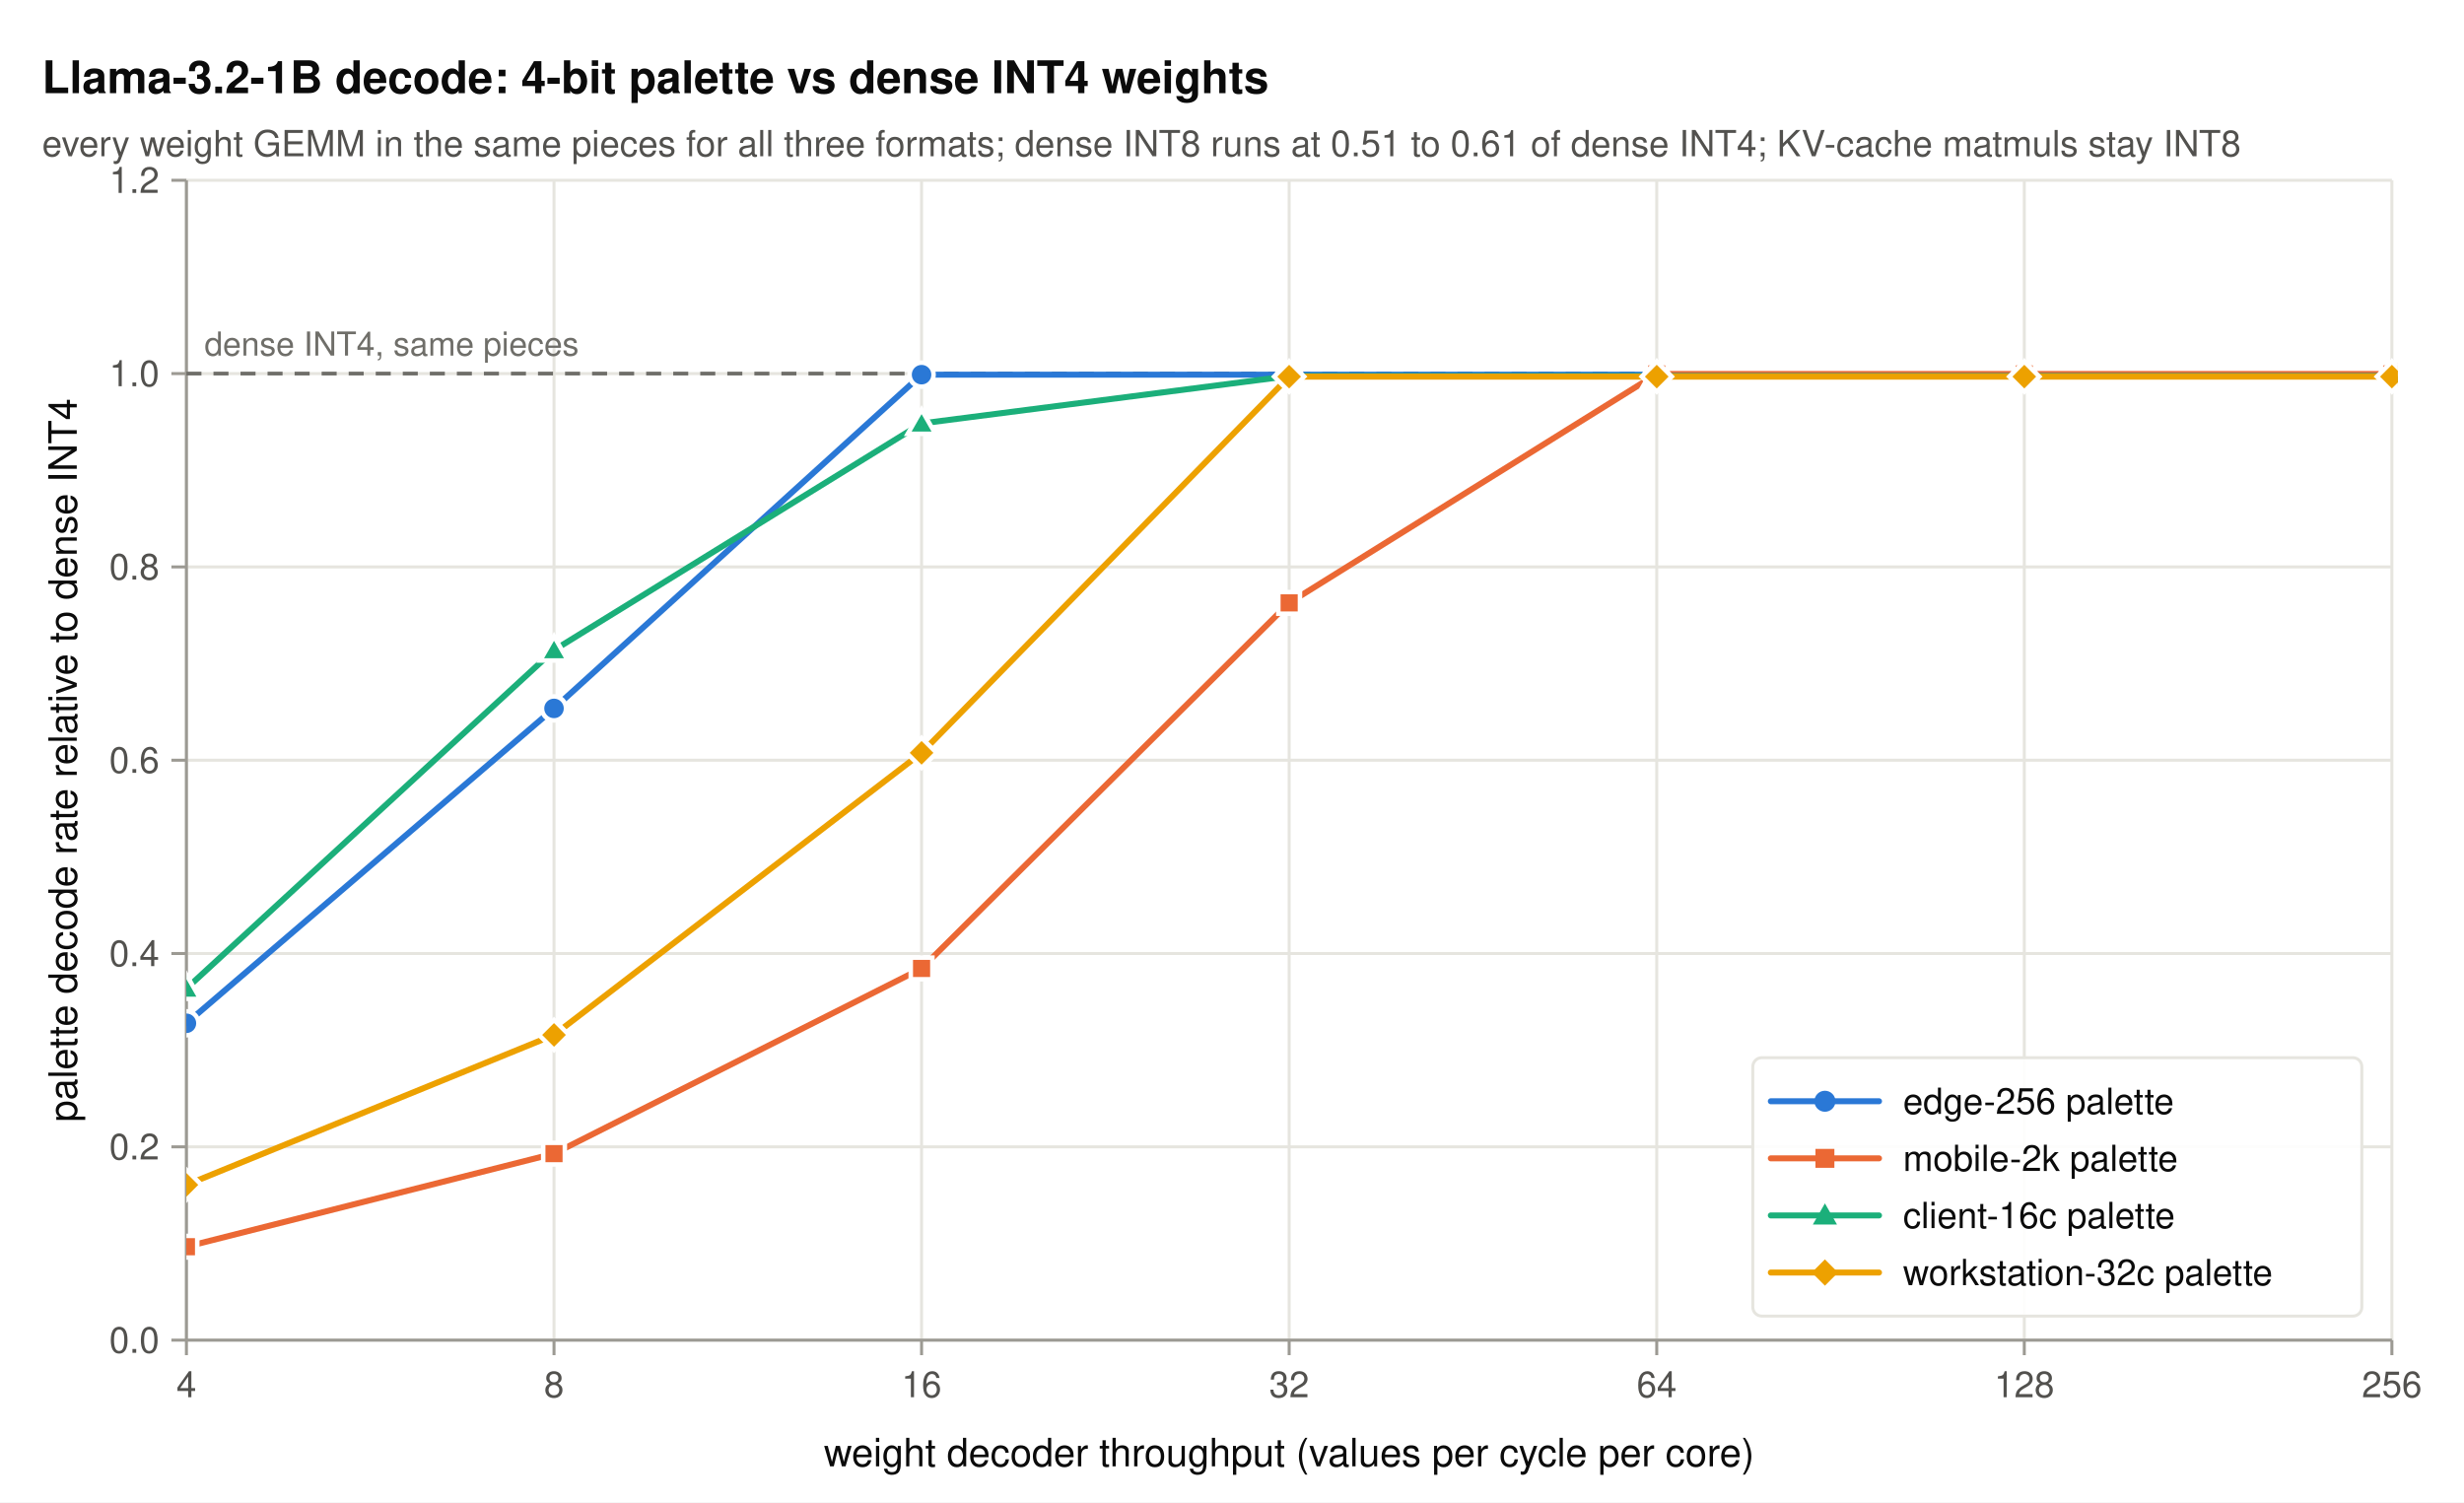
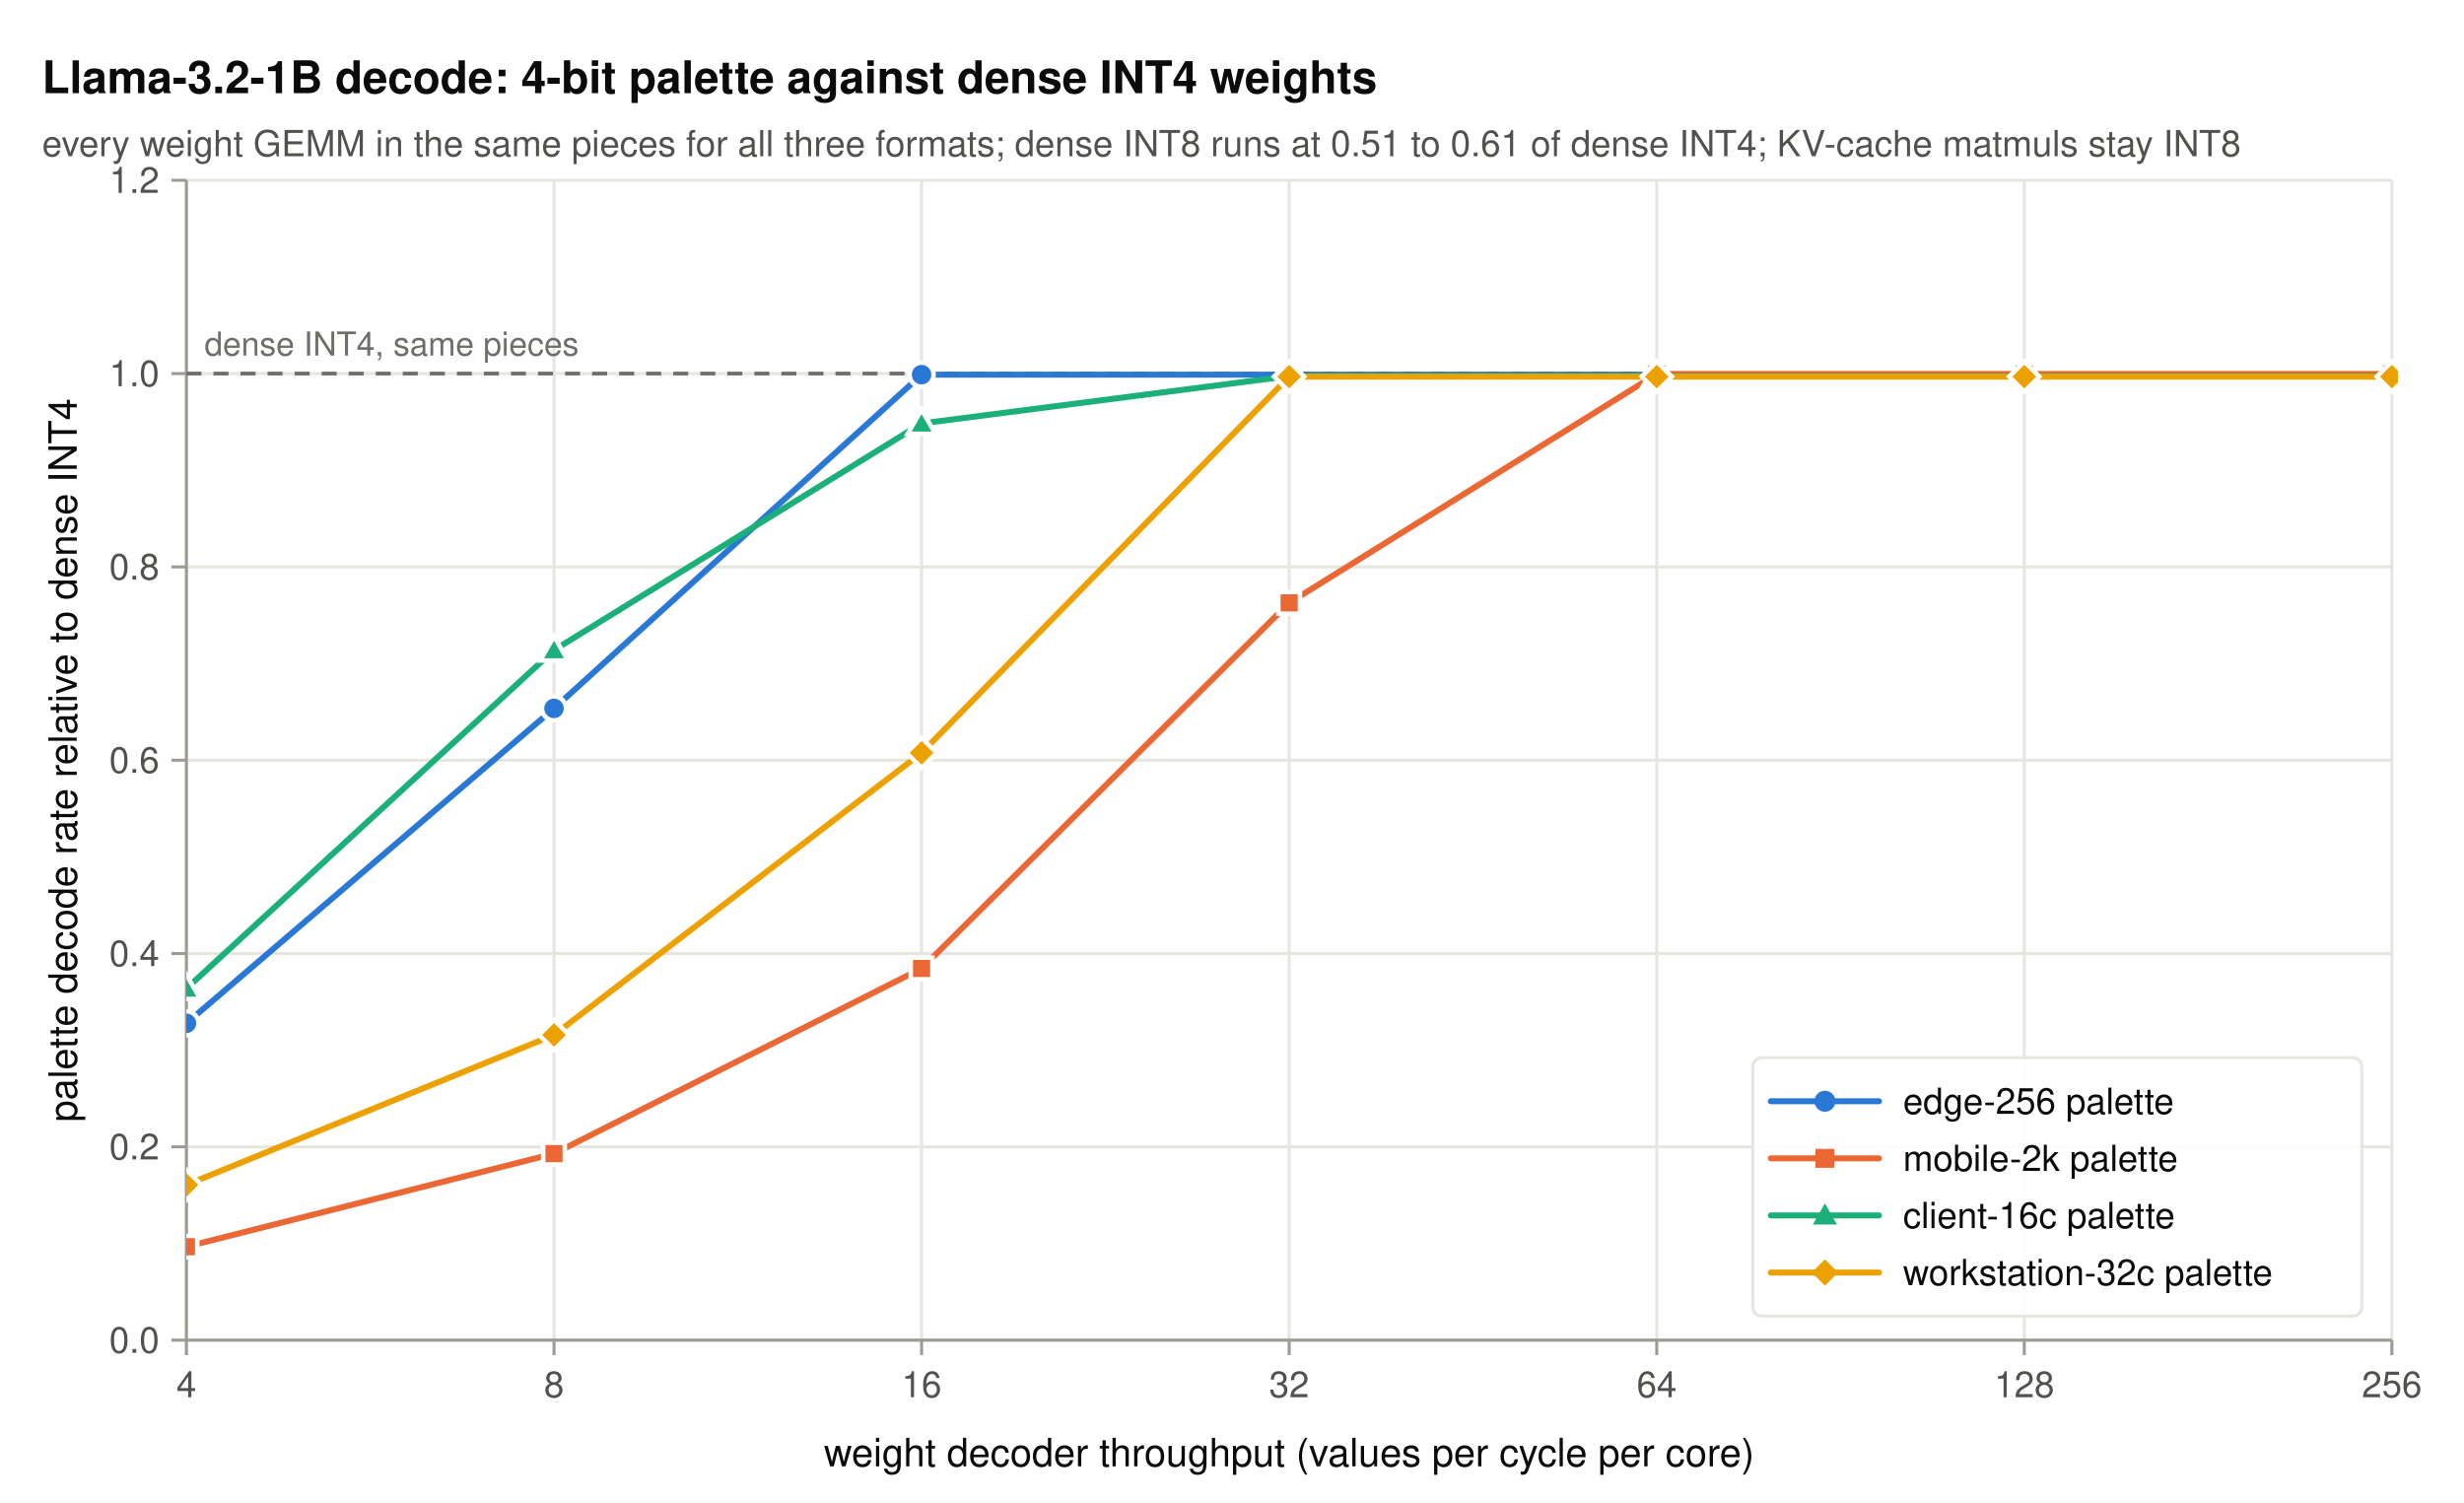
<svg xmlns="http://www.w3.org/2000/svg" width="820" height="500" viewBox="0 0 820 500" font-family="system-ui, -apple-system, 'Segoe UI', Helvetica, Arial, sans-serif">
  <rect width="820" height="500" fill="#ffffff" />
  <defs>
    <clipPath id="s7-plot">
      <rect x="62.04" y="58" width="735.96" height="388" />
    </clipPath>
  </defs>
-   <text x="14" y="31" font-size="15" fill="#0b0b0b" font-weight="600">Llama-3.2-1B decode: 4-bit palette vs dense INT4 weights</text>
+   <text x="14" y="31" font-size="15" fill="#0b0b0b" font-weight="600">Llama-3.2-1B decode: 4-bit palette against dense INT4 weights</text>
  <text x="14" y="52" font-size="12" fill="#52514e">every weight GEMM in the same pieces for all three formats; dense INT8 runs at 0.51 to 0.61 of dense INT4; KV-cache matmuls stay INT8</text>
  <g stroke="#e6e5df" stroke-width="1" fill="none">
    <line x1="62.04" y1="446" x2="796" y2="446" />
    <line x1="62.04" y1="381.67" x2="796" y2="381.67" />
    <line x1="62.04" y1="317.33" x2="796" y2="317.33" />
    <line x1="62.04" y1="253" x2="796" y2="253" />
    <line x1="62.04" y1="188.67" x2="796" y2="188.67" />
    <line x1="62.04" y1="124.33" x2="796" y2="124.33" />
    <line x1="62.04" y1="60" x2="796" y2="60" />
    <line x1="62.04" y1="60" x2="62.04" y2="446" />
    <line x1="184.37" y1="60" x2="184.37" y2="446" />
    <line x1="306.69" y1="60" x2="306.69" y2="446" />
    <line x1="429.02" y1="60" x2="429.02" y2="446" />
    <line x1="551.35" y1="60" x2="551.35" y2="446" />
    <line x1="673.67" y1="60" x2="673.67" y2="446" />
    <line x1="796" y1="60" x2="796" y2="446" />
  </g>
  <g stroke="#9c9a93" stroke-width="1" fill="none">
    <line x1="62.04" y1="446" x2="796" y2="446" />
    <line x1="62.04" y1="60" x2="62.04" y2="446" />
    <line x1="62.04" y1="446" x2="62.04" y2="451" />
    <line x1="184.37" y1="446" x2="184.37" y2="451" />
    <line x1="306.69" y1="446" x2="306.69" y2="451" />
    <line x1="429.02" y1="446" x2="429.02" y2="451" />
    <line x1="551.35" y1="446" x2="551.35" y2="451" />
    <line x1="673.67" y1="446" x2="673.67" y2="451" />
    <line x1="796" y1="446" x2="796" y2="451" />
    <line x1="57.04" y1="446" x2="62.04" y2="446" />
    <line x1="57.04" y1="381.67" x2="62.04" y2="381.67" />
    <line x1="57.04" y1="317.33" x2="62.04" y2="317.33" />
    <line x1="57.04" y1="253" x2="62.04" y2="253" />
    <line x1="57.04" y1="188.67" x2="62.04" y2="188.67" />
    <line x1="57.04" y1="124.33" x2="62.04" y2="124.33" />
    <line x1="57.04" y1="60" x2="62.04" y2="60" />
  </g>
  <g style="font-variant-numeric: tabular-nums">
    <text x="62.04" y="465" font-size="12" fill="#52514e" text-anchor="middle">4</text>
    <text x="184.37" y="465" font-size="12" fill="#52514e" text-anchor="middle">8</text>
    <text x="306.69" y="465" font-size="12" fill="#52514e" text-anchor="middle">16</text>
    <text x="429.02" y="465" font-size="12" fill="#52514e" text-anchor="middle">32</text>
    <text x="551.35" y="465" font-size="12" fill="#52514e" text-anchor="middle">64</text>
    <text x="673.67" y="465" font-size="12" fill="#52514e" text-anchor="middle">128</text>
    <text x="796" y="465" font-size="12" fill="#52514e" text-anchor="middle">256</text>
    <text x="53.04" y="450.2" font-size="12" fill="#52514e" text-anchor="end">0.0</text>
    <text x="53.04" y="385.87" font-size="12" fill="#52514e" text-anchor="end">0.2</text>
    <text x="53.04" y="321.53" font-size="12" fill="#52514e" text-anchor="end">0.4</text>
    <text x="53.04" y="257.2" font-size="12" fill="#52514e" text-anchor="end">0.6</text>
    <text x="53.04" y="192.87" font-size="12" fill="#52514e" text-anchor="end">0.8</text>
    <text x="53.04" y="128.53" font-size="12" fill="#52514e" text-anchor="end">1.0</text>
    <text x="53.04" y="64.2" font-size="12" fill="#52514e" text-anchor="end">1.2</text>
  </g>
  <text x="429.02" y="488" font-size="13" fill="#0b0b0b" text-anchor="middle">weight decoder throughput (values per cycle per core)</text>
  <text x="21.2" y="253" font-size="13" fill="#0b0b0b" text-anchor="middle" dominant-baseline="middle" transform="rotate(-90 21.2 253)">palette decode rate relative to dense INT4</text>
  <g clip-path="url(#s7-plot)">
    <line x1="62.04" y1="124.33" x2="796" y2="124.33" stroke="#6f6e69" stroke-width="1.25" stroke-dasharray="5 4" />
    <path d="M62.04,340.55 L184.37,235.76 L306.69,124.69 L429.02,124.69 L551.35,124.69 L673.67,124.69 L796,124.69" fill="none" stroke="#2a78d6" stroke-width="2" stroke-linejoin="round" stroke-linecap="round" />
    <circle cx="62.04" cy="340.55" r="4" fill="#2a78d6" stroke="#ffffff" stroke-width="1.5" />
    <circle cx="184.37" cy="235.76" r="4" fill="#2a78d6" stroke="#ffffff" stroke-width="1.5" />
    <circle cx="306.69" cy="124.69" r="4" fill="#2a78d6" stroke="#ffffff" stroke-width="1.5" />
    <circle cx="429.02" cy="124.69" r="4" fill="#2a78d6" stroke="#ffffff" stroke-width="1.5" />
    <circle cx="551.35" cy="124.69" r="4" fill="#2a78d6" stroke="#ffffff" stroke-width="1.5" />
    <circle cx="673.67" cy="124.69" r="4" fill="#2a78d6" stroke="#ffffff" stroke-width="1.5" />
    <circle cx="796" cy="124.69" r="4" fill="#2a78d6" stroke="#ffffff" stroke-width="1.5" />
    <path d="M62.04,414.91 L184.37,383.93 L306.69,322.3 L429.02,200.64 L551.35,124.46 L673.67,124.46 L796,124.46" fill="none" stroke="#eb6834" stroke-width="2" stroke-linejoin="round" stroke-linecap="round" />
    <rect x="58.44" y="411.31" width="7.2" height="7.2" fill="#eb6834" stroke="#ffffff" stroke-width="1.5" />
    <rect x="180.77" y="380.33" width="7.2" height="7.2" fill="#eb6834" stroke="#ffffff" stroke-width="1.5" />
    <rect x="303.09" y="318.7" width="7.2" height="7.2" fill="#eb6834" stroke="#ffffff" stroke-width="1.5" />
    <rect x="425.42" y="197.04" width="7.2" height="7.2" fill="#eb6834" stroke="#ffffff" stroke-width="1.5" />
    <rect x="547.75" y="120.86" width="7.2" height="7.2" fill="#eb6834" stroke="#ffffff" stroke-width="1.5" />
    <rect x="670.07" y="120.86" width="7.2" height="7.2" fill="#eb6834" stroke="#ffffff" stroke-width="1.5" />
    <rect x="792.4" y="120.86" width="7.2" height="7.2" fill="#eb6834" stroke="#ffffff" stroke-width="1.5" />
    <path d="M62.04,328.99 L184.37,216.36 L306.69,140.92 L429.02,125.16 L551.35,125.16 L673.67,125.16 L796,125.16" fill="none" stroke="#1baf7a" stroke-width="2" stroke-linejoin="round" stroke-linecap="round" />
    <polygon points="62.04,324.39 66.64,332.44 57.44,332.44" fill="#1baf7a" stroke="#ffffff" stroke-width="1.5" />
    <polygon points="184.37,211.76 188.97,219.81 179.77,219.81" fill="#1baf7a" stroke="#ffffff" stroke-width="1.5" />
    <polygon points="306.69,136.32 311.29,144.37 302.09,144.37" fill="#1baf7a" stroke="#ffffff" stroke-width="1.5" />
    <polygon points="429.02,120.56 433.62,128.61 424.42,128.61" fill="#1baf7a" stroke="#ffffff" stroke-width="1.5" />
    <polygon points="551.35,120.56 555.95,128.61 546.75,128.61" fill="#1baf7a" stroke="#ffffff" stroke-width="1.5" />
    <polygon points="673.67,120.56 678.27,128.61 669.07,128.61" fill="#1baf7a" stroke="#ffffff" stroke-width="1.5" />
    <polygon points="796,120.56 800.6,128.61 791.4,128.61" fill="#1baf7a" stroke="#ffffff" stroke-width="1.5" />
    <path d="M62.04,394.33 L184.37,344.43 L306.69,250.55 L429.02,125.34 L551.35,125.34 L673.67,125.34 L796,125.34" fill="none" stroke="#eda100" stroke-width="2" stroke-linejoin="round" stroke-linecap="round" />
    <polygon points="62.04,389.33 67.04,394.33 62.04,399.33 57.04,394.33" fill="#eda100" stroke="#ffffff" stroke-width="1.5" />
    <polygon points="184.37,339.43 189.37,344.43 184.37,349.43 179.37,344.43" fill="#eda100" stroke="#ffffff" stroke-width="1.5" />
    <polygon points="306.69,245.55 311.69,250.55 306.69,255.55 301.69,250.55" fill="#eda100" stroke="#ffffff" stroke-width="1.5" />
    <polygon points="429.02,120.34 434.02,125.34 429.02,130.34 424.02,125.34" fill="#eda100" stroke="#ffffff" stroke-width="1.5" />
    <polygon points="551.35,120.34 556.35,125.34 551.35,130.34 546.35,125.34" fill="#eda100" stroke="#ffffff" stroke-width="1.5" />
    <polygon points="673.67,120.34 678.67,125.34 673.67,130.34 668.67,125.34" fill="#eda100" stroke="#ffffff" stroke-width="1.5" />
    <polygon points="796,120.34 801,125.34 796,130.34 791,125.34" fill="#eda100" stroke="#ffffff" stroke-width="1.5" />
  </g>
  <text x="68.04" y="118.33" font-size="11" fill="#6f6e69">dense INT4, same pieces</text>
  <g transform="translate(583.32,352)">
    <rect width="202.68" height="86" rx="3" fill="#ffffff" fill-opacity="0.92" stroke="#e6e5df" />
    <line x1="6" y1="14.5" x2="42" y2="14.5" stroke="#2a78d6" stroke-width="2" stroke-linecap="round" />
    <circle cx="24" cy="14.5" r="3.5" fill="#2a78d6" stroke="none" />
    <text x="50" y="18.7" font-size="12" fill="#0b0b0b">edge-256 palette</text>
    <line x1="6" y1="33.5" x2="42" y2="33.5" stroke="#eb6834" stroke-width="2" stroke-linecap="round" />
    <rect x="20.85" y="30.35" width="6.3" height="6.3" fill="#eb6834" stroke="none" />
    <text x="50" y="37.7" font-size="12" fill="#0b0b0b">mobile-2k palette</text>
    <line x1="6" y1="52.5" x2="42" y2="52.5" stroke="#1baf7a" stroke-width="2" stroke-linecap="round" />
    <polygon points="24,48.48 28.02,55.52 19.98,55.52" fill="#1baf7a" stroke="none" />
    <text x="50" y="56.7" font-size="12" fill="#0b0b0b">client-16c palette</text>
    <line x1="6" y1="71.5" x2="42" y2="71.5" stroke="#eda100" stroke-width="2" stroke-linecap="round" />
    <polygon points="24,67.12 28.38,71.5 24,75.88 19.62,71.5" fill="#eda100" stroke="none" />
    <text x="50" y="75.7" font-size="12" fill="#0b0b0b">workstation-32c palette</text>
  </g>
</svg>
